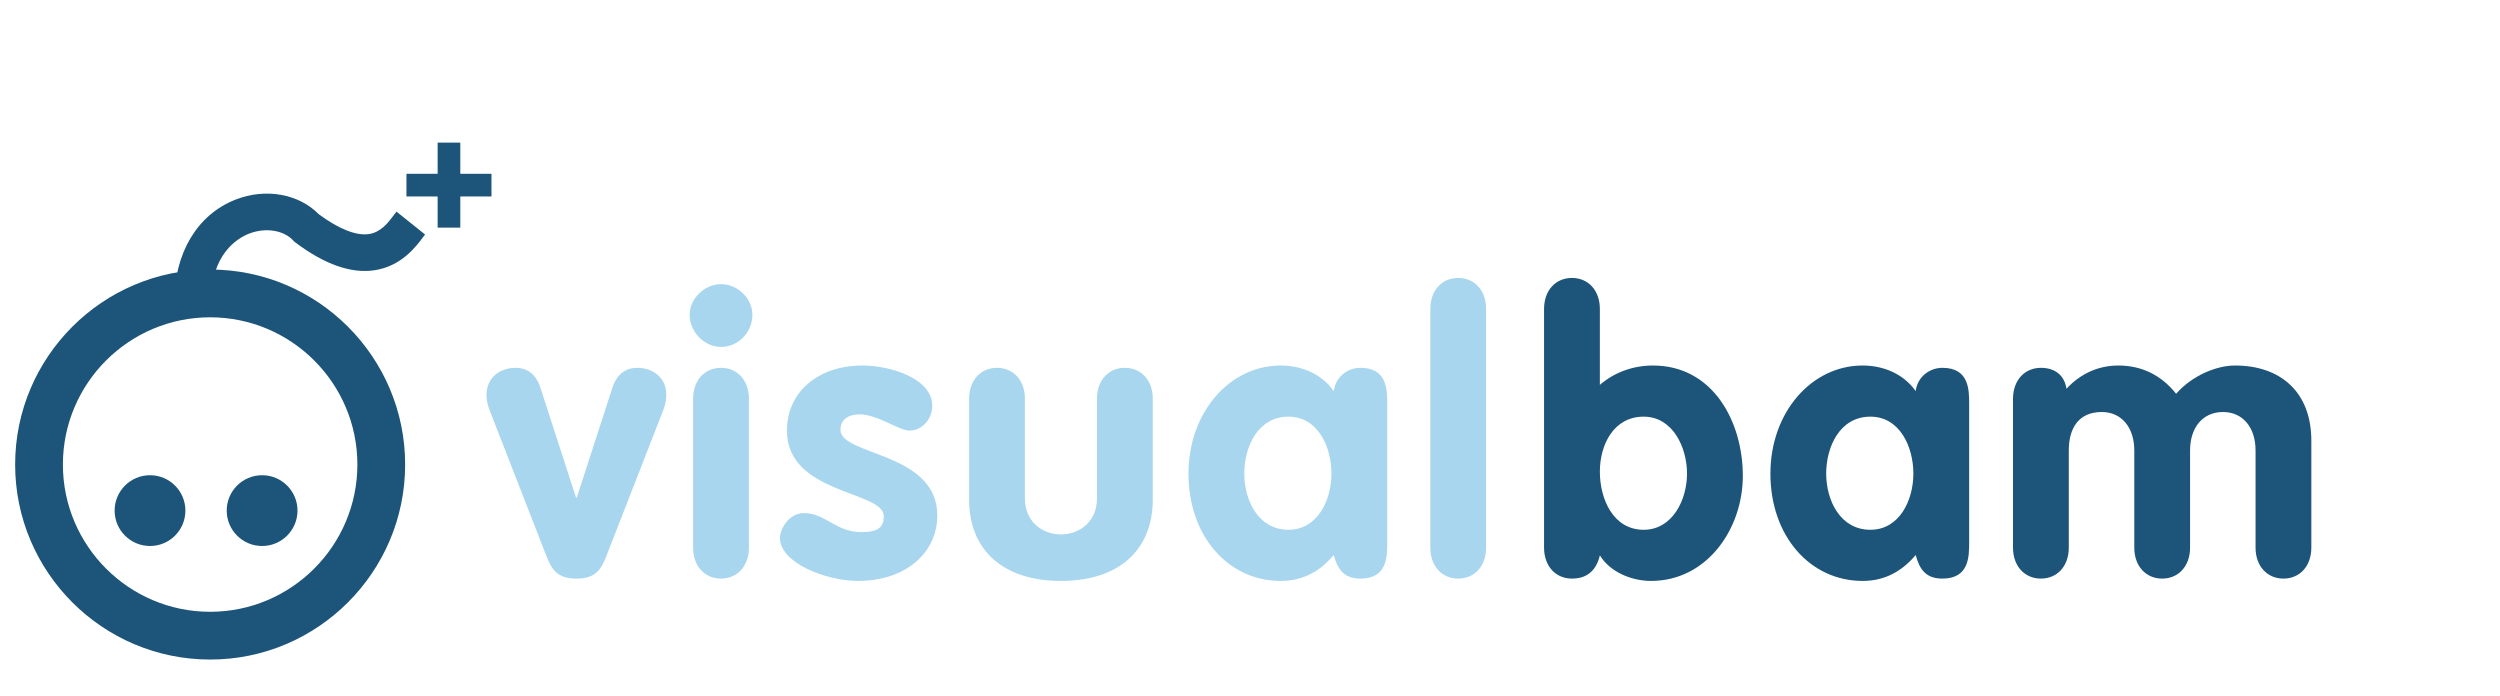
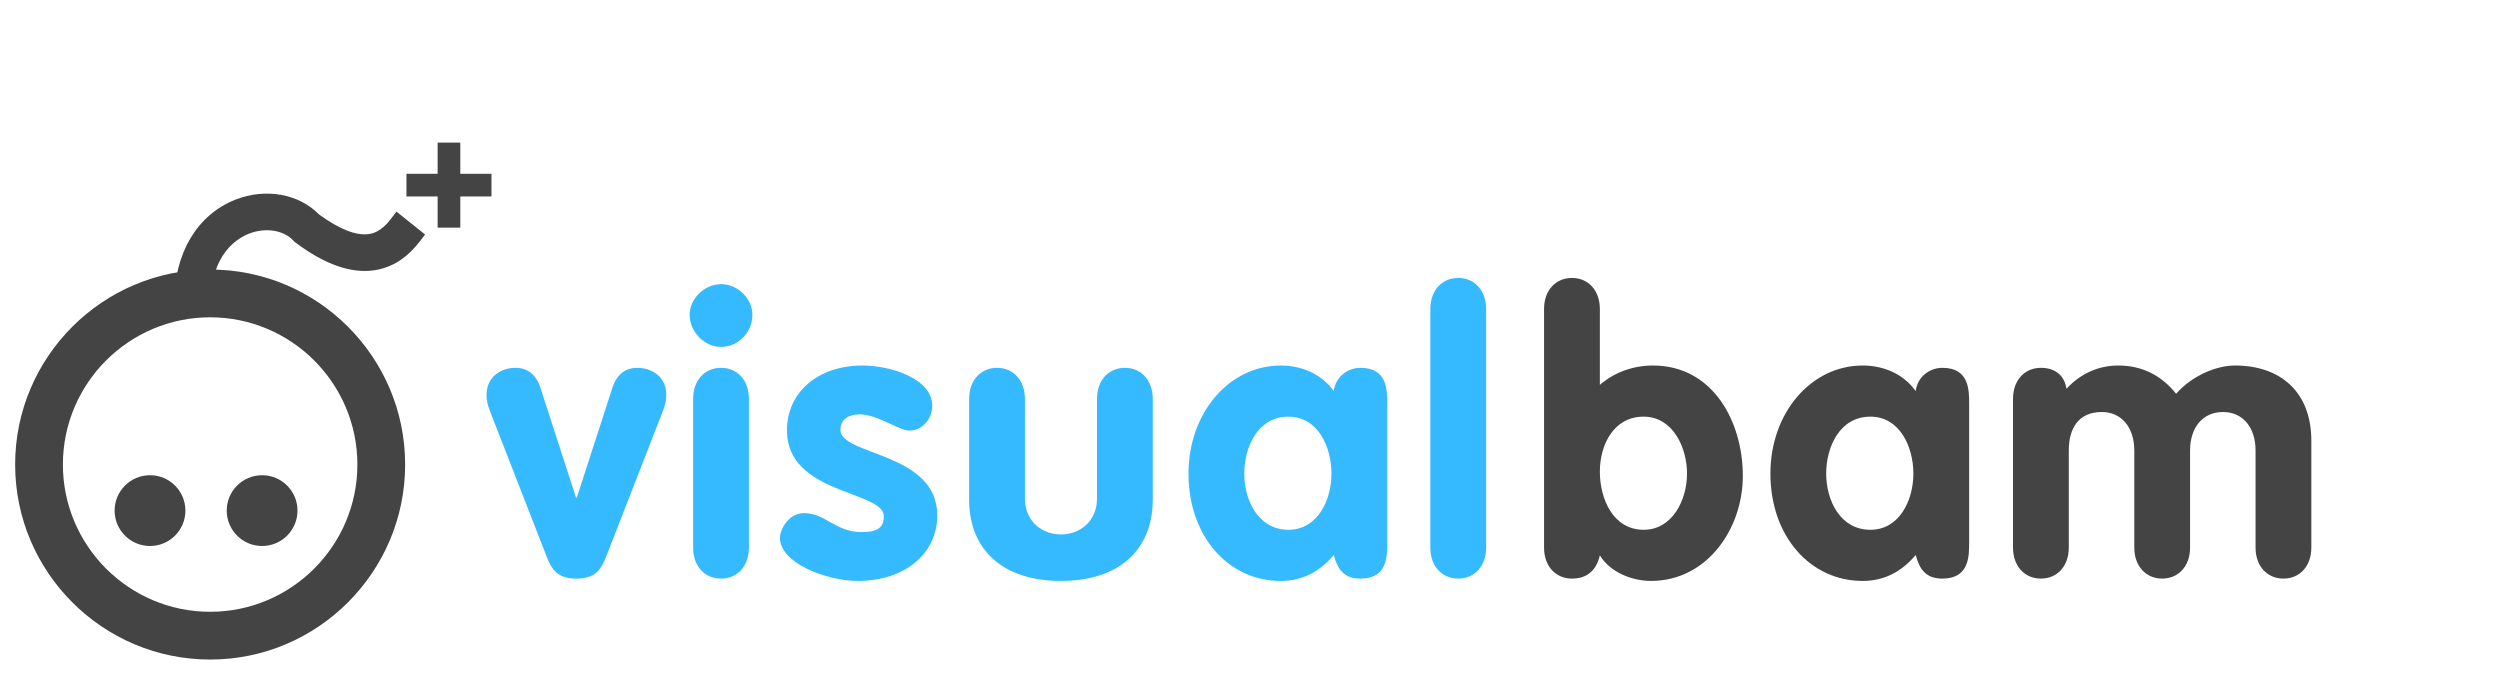
<svg xmlns="http://www.w3.org/2000/svg" version="1.1" id="Layer_1" x="0px" y="0px" width="6727.5px" height="1872.5px" viewBox="0 0 6727.5 1872.5" enable-background="new 0 0 6727.5 1872.5" xml:space="preserve">
-   <path fill="#1D547A" d="M565.487,1774.837c-289.34,0-524.744-235.384-524.744-524.76c0-289.336,235.404-524.759,524.744-524.759  c289.361,0,524.76,235.423,524.76,524.759C1090.247,1539.453,854.857,1774.837,565.487,1774.837z M565.487,853.873  c-218.478,0-396.227,177.73-396.227,396.205s177.744,396.241,396.227,396.241c218.491,0,396.228-177.768,396.228-396.241  C961.715,1031.604,783.979,853.873,565.487,853.873z" />
-   <path fill="#1D547A" d="M567.479,813.766h-98.586c0-132.646,61.717-236.098,165.045-276.671  c80.462-31.604,169.729-15.672,223.932,39.404c53.979,39.88,100.509,58.301,134.685,53.386  c32.581-4.716,52.369-31.219,66.833-50.549c2.757-3.74,5.29-7.052,7.529-9.89l76.97,61.614c-1.651,2.044-3.459,4.481-5.498,7.222  c-19.026,25.517-58.687,78.625-131.791,89.159c-62.257,8.97-133.211-16.068-211.018-74.445l-3.541-2.659l-2.981-3.221  c-26.058-28.041-75.011-35.571-119.056-18.284C639.17,640.928,567.479,683.199,567.479,813.766z" />
  <g>
-     <rect x="1177.67" y="383.788" fill="#1D547A" width="61.006" height="228.759" />
-     <rect x="1093.786" y="467.68" fill="#1D547A" width="228.757" height="60.992" />
+     <path fill="#444444" d="M565.487,1774.837c-289.34,0-524.744-235.384-524.744-524.76c0-289.336,235.404-524.759,524.744-524.759   c289.36,0,524.76,235.423,524.76,524.759C1090.247,1539.453,854.857,1774.837,565.487,1774.837z M565.487,853.873   c-218.479,0-396.228,177.73-396.228,396.205s177.744,396.241,396.228,396.241c218.491,0,396.228-177.769,396.228-396.241   C961.715,1031.604,783.979,853.873,565.487,853.873z" />
+     <path fill="#444444" d="M567.479,813.766h-98.586c0-132.646,61.718-236.098,165.045-276.671   c80.463-31.604,169.729-15.672,223.933,39.404c53.979,39.88,100.509,58.301,134.685,53.386   c32.581-4.716,52.369-31.219,66.833-50.549c2.757-3.74,5.29-7.052,7.529-9.89l76.97,61.613c-1.65,2.044-3.459,4.481-5.498,7.223   c-19.025,25.517-58.687,78.625-131.791,89.159c-62.257,8.97-133.211-16.068-211.018-74.445l-3.541-2.659l-2.981-3.221   c-26.058-28.041-75.011-35.571-119.056-18.284C639.17,640.928,567.479,683.199,567.479,813.766z" />
+     <g>
+       <rect x="1177.67" y="383.788" fill="#444444" width="61.006" height="228.759" />
+       <rect x="1093.786" y="467.68" fill="#444444" width="228.757" height="60.992" />
+     </g>
+     <g>
+       <path fill="#444444" d="M498.899,1374.005c0,52.622-42.624,95.27-95.225,95.27c-52.604,0-95.224-42.646-95.224-95.27    c0-52.578,42.619-95.185,95.224-95.185C456.275,1278.82,498.899,1321.427,498.899,1374.005z" />
+       <path fill="#444444" d="M800.557,1374.005c0,52.622-42.621,95.27-95.224,95.27c-52.604,0-95.224-42.646-95.224-95.27    c0-52.578,42.619-95.185,95.224-95.185C757.936,1278.82,800.557,1321.427,800.557,1374.005z" />
+     </g>
  </g>
  <g>
-     <path fill="#1D547A" d="M498.899,1374.005c0,52.622-42.624,95.269-95.224,95.269c-52.604,0-95.224-42.646-95.224-95.269   c0-52.578,42.619-95.185,95.224-95.185C456.275,1278.82,498.899,1321.427,498.899,1374.005z" />
-     <path fill="#1D547A" d="M800.557,1374.005c0,52.622-42.621,95.269-95.224,95.269c-52.604,0-95.224-42.646-95.224-95.269   c0-52.578,42.619-95.185,95.224-95.185C757.936,1278.82,800.557,1321.427,800.557,1374.005z" />
+     <path fill="#35BAFF" d="M1318.621,1106.613c-7.278-18.773-9.385-30.221-9.385-43.814c0-47.938,37.546-72.979,78.191-72.979   c41.708,0,59.428,30.268,66.706,53.199l95.938,296.088h2.089l95.938-296.088c7.279-22.934,24.998-53.199,66.684-53.199   c40.678,0,78.225,25.04,78.225,72.979c0,13.606-2.065,25.041-9.388,43.814l-151.186,387.896   c-14.604,38.538-30.221,62.496-81.312,62.496c-51.096,0-66.729-23.944-81.363-62.496L1318.621,1106.613z" />
+     <path fill="#35BAFF" d="M2024.677,847.02c0,46.88-37.545,86.533-84.461,86.533c-44.819,0-84.442-40.693-84.442-86.533   c0-42.761,39.637-82.364,84.442-82.364C1985.043,764.653,2024.677,803.193,2024.677,847.02z M1865.16,1073.229   c0-50.034,31.24-83.408,75.056-83.408c43.772,0,75.095,33.374,75.095,83.408v400.394c0,50.041-31.32,83.371-75.095,83.371   c-43.813,0-75.056-33.33-75.056-83.371V1073.229z" />
+     <path fill="#35BAFF" d="M2447.117,1158.718c-28.145,0-85.479-43.724-134.467-43.724c-27.123,0-51.094,12.494-51.094,41.659   c0,69.866,260.684,59.427,260.684,230.427c0,100.088-84.479,176.182-213.75,176.182c-84.443,0-209.604-47.938-209.604-115.748   c0-22.886,22.936-66.701,64.678-66.701c58.373,0,84.457,51.096,155.348,51.096c45.875,0,59.434-14.604,59.434-42.768   c0-68.809-260.684-58.365-260.684-230.423c0-104.253,84.504-175.126,203.336-175.126c74.024,0,187.672,34.381,187.672,108.421   C2508.652,1126.399,2482.6,1158.718,2447.117,1158.718z" />
+     <path fill="#35BAFF" d="M2607.898,1073.229c0-50.034,31.289-83.408,75.029-83.408c43.816,0,75.096,33.374,75.096,83.408v267.986   c0,62.588,46.934,96.924,96.975,96.924c50.064,0,96.975-34.336,96.975-96.924v-267.986c0-50.034,31.277-83.414,75.032-83.414   c43.813,0,75.081,33.38,75.081,83.414v271.094c0,133.461-88.604,218.939-247.1,218.939s-247.104-85.479-247.104-218.939v-271.094   H2607.898z" />
+     <path fill="#35BAFF" d="M3733.084,1459.02c0,38.561,0,97.985-71.949,97.985c-43.771,0-61.516-23.944-71.957-63.545   c-38.576,45.868-85.475,69.826-142.793,69.826c-140.788,0-248.178-119.908-248.178-288.81   c0-164.686,110.521-290.873,248.178-290.873c55.205,0,109.444,21.894,142.793,68.812c4.16-36.492,35.463-62.595,71.957-62.595   c71.949,0,71.949,59.429,71.949,98.026V1459.02z M3467.223,1425.634c78.176,0,115.723-79.206,115.723-151.181   s-36.49-153.244-115.723-153.244c-82.371,0-118.889,81.27-118.889,153.244C3348.334,1346.427,3385.904,1425.634,3467.223,1425.634z   " />
+     <path fill="#35BAFF" d="M3849.009,831.354c0-50.041,31.278-83.414,75.059-83.414c43.797,0,75.067,33.374,75.067,83.414v642.269   c0,50.041-31.271,83.371-75.068,83.371c-43.778,0-75.057-33.33-75.057-83.371L3849.009,831.354L3849.009,831.354z" />
  </g>
  <g>
-     <path fill="#A7D6EE" d="M1318.621,1106.613c-7.278-18.773-9.385-30.221-9.385-43.814c0-47.939,37.546-72.979,78.192-72.979   c41.708,0,59.427,30.268,66.706,53.2l95.938,296.087h2.089l95.938-296.087c7.279-22.934,24.998-53.2,66.683-53.2   c40.678,0,78.225,25.04,78.225,72.979c0,13.606-2.066,25.041-9.388,43.814l-151.185,387.896   c-14.604,38.538-30.221,62.496-81.313,62.496c-51.096,0-66.729-23.944-81.363-62.496L1318.621,1106.613z" />
-     <path fill="#A7D6EE" d="M2024.677,847.02c0,46.879-37.545,86.533-84.461,86.533c-44.819,0-84.442-40.694-84.442-86.533   c0-42.761,39.636-82.365,84.442-82.365C1985.043,764.653,2024.677,803.193,2024.677,847.02z M1865.16,1073.229   c0-50.035,31.24-83.409,75.056-83.409c43.772,0,75.095,33.374,75.095,83.409v400.393c0,50.041-31.321,83.371-75.095,83.371   c-43.814,0-75.056-33.33-75.056-83.371V1073.229z" />
-     <path fill="#A7D6EE" d="M2447.117,1158.718c-28.144,0-85.479-43.724-134.467-43.724c-27.123,0-51.093,12.494-51.093,41.659   c0,69.866,260.683,59.427,260.683,230.427c0,100.088-84.479,176.182-213.75,176.182c-84.443,0-209.603-47.938-209.603-115.748   c0-22.886,22.935-66.701,64.678-66.701c58.373,0,84.457,51.095,155.347,51.095c45.875,0,59.434-14.604,59.434-42.767   c0-68.809-260.684-58.366-260.684-230.423c0-104.253,84.504-175.126,203.336-175.126c74.025,0,187.672,34.381,187.672,108.421   C2508.652,1126.399,2482.6,1158.718,2447.117,1158.718z" />
-     <path fill="#A7D6EE" d="M2607.898,1073.229c0-50.035,31.289-83.409,75.03-83.409c43.816,0,75.095,33.374,75.095,83.409v267.986   c0,62.588,46.934,96.924,96.975,96.924c50.064,0,96.975-34.336,96.975-96.924v-267.986c0-50.035,31.277-83.415,75.032-83.415   c43.813,0,75.081,33.38,75.081,83.415v271.093c0,133.461-88.604,218.94-247.1,218.94s-247.103-85.479-247.103-218.94v-271.093   H2607.898z" />
-     <path fill="#A7D6EE" d="M3733.084,1459.02c0,38.56,0,97.985-71.949,97.985c-43.772,0-61.516-23.944-71.957-63.545   c-38.576,45.868-85.475,69.826-142.793,69.826c-140.788,0-248.178-119.908-248.178-288.81   c0-164.685,110.521-290.873,248.178-290.873c55.205,0,109.444,21.894,142.793,68.813c4.16-36.492,35.463-62.595,71.957-62.595   c71.949,0,71.949,59.429,71.949,98.026V1459.02z M3467.223,1425.634c78.176,0,115.723-79.206,115.723-151.181   s-36.491-153.244-115.723-153.244c-82.371,0-118.889,81.27-118.889,153.244C3348.334,1346.427,3385.904,1425.634,3467.223,1425.634   z" />
-     <path fill="#A7D6EE" d="M3849.009,831.354c0-50.041,31.278-83.415,75.058-83.415c43.797,0,75.068,33.374,75.068,83.415v642.268   c0,50.041-31.271,83.371-75.069,83.371c-43.778,0-75.057-33.33-75.057-83.371V831.354z" />
-     <path fill="#1D547A" d="M4155.046,831.354c0-50.041,31.292-83.415,75.082-83.415c43.796,0,75.095,33.374,75.095,83.415v204.339   c39.599-34.38,90.705-52.101,142.828-52.101c161.627,0,241.897,151.182,241.897,297.144c0,141.798-95.919,282.539-247.124,282.539   c-51.07,0-109.484-22.936-137.602-68.766c-9.412,39.605-33.375,62.496-75.096,62.496c-43.779,0-75.082-33.331-75.082-83.372   L4155.046,831.354L4155.046,831.354z M4423.021,1425.634c78.199,0,116.752-81.312,116.752-151.181   c0-70.879-38.541-153.244-116.752-153.244c-80.283,0-117.799,75.092-117.799,148.02   C4305.223,1342.219,4340.648,1425.634,4423.021,1425.634z" />
-     <path fill="#1D547A" d="M5299.014,1459.02c0,38.56,0,97.985-71.957,97.985c-43.783,0-61.479-23.944-71.895-63.545   c-38.564,45.868-85.523,69.826-142.85,69.826c-140.732,0-248.123-119.908-248.123-288.81   c0-164.685,110.483-290.873,248.123-290.873c55.269,0,109.498,21.894,142.85,68.813c4.158-36.492,35.438-62.595,71.895-62.595   c71.957,0,71.957,59.429,71.957,98.026V1459.02z M5033.158,1425.634c78.2,0,115.725-79.206,115.725-151.181   s-36.471-153.244-115.725-153.244c-82.372,0-118.883,81.27-118.883,153.244C4914.275,1346.427,4951.852,1425.634,5033.158,1425.634   z" />
-     <path fill="#1D547A" d="M5417.01,1073.229c0-50.035,31.288-83.409,75.092-83.409c38.564,0,63.588,20.881,68.789,56.312   c36.518-39.604,84.469-62.54,139.734-62.54c62.535,0,115.725,26.056,155.321,76.1c41.722-47.984,107.392-76.1,158.483-76.1   c121.967,0,205.381,70.873,205.381,202.233v287.795c0,50.041-31.267,83.371-75.057,83.371c-43.791,0-75.051-33.33-75.051-83.371   v-261.7c0-60.479-33.369-103.192-87.582-103.192c-55.289,0-88.641,42.713-88.641,103.192v261.7   c0,50.041-31.277,83.371-75.063,83.371c-43.789,0-75.044-33.33-75.044-83.371v-261.7c0-60.479-33.374-103.192-87.587-103.192   c-61.534,0-88.663,42.713-88.663,103.192v261.7c0,50.041-31.249,83.371-75.035,83.371c-43.792,0-75.094-33.33-75.094-83.371   v-400.394h0.016V1073.229z" />
+     <path fill="#444444" d="M4155.046,831.354c0-50.041,31.292-83.414,75.082-83.414c43.796,0,75.095,33.374,75.095,83.414v204.34   c39.6-34.381,90.705-52.102,142.828-52.102c161.627,0,241.897,151.182,241.897,297.145c0,141.798-95.919,282.539-247.124,282.539   c-51.07,0-109.484-22.937-137.602-68.767c-9.412,39.605-33.375,62.496-75.097,62.496c-43.778,0-75.082-33.331-75.082-83.372   L4155.046,831.354L4155.046,831.354z M4423.021,1425.634c78.199,0,116.752-81.312,116.752-151.181   c0-70.879-38.541-153.244-116.752-153.244c-80.283,0-117.799,75.092-117.799,148.02   C4305.223,1342.219,4340.648,1425.634,4423.021,1425.634z" />
+     <path fill="#444444" d="M5299.014,1459.02c0,38.561,0,97.985-71.957,97.985c-43.783,0-61.479-23.944-71.895-63.545   c-38.564,45.868-85.523,69.826-142.85,69.826c-140.732,0-248.123-119.908-248.123-288.81   c0-164.686,110.482-290.873,248.123-290.873c55.269,0,109.498,21.894,142.85,68.812c4.158-36.492,35.438-62.595,71.895-62.595   c71.957,0,71.957,59.429,71.957,98.026V1459.02z M5033.158,1425.634c78.2,0,115.725-79.206,115.725-151.181   s-36.471-153.244-115.725-153.244c-82.372,0-118.883,81.27-118.883,153.244C4914.275,1346.427,4951.852,1425.634,5033.158,1425.634   z" />
+     <path fill="#444444" d="M5417.01,1073.229c0-50.034,31.288-83.408,75.092-83.408c38.564,0,63.588,20.881,68.789,56.312   c36.518-39.604,84.469-62.54,139.734-62.54c62.535,0,115.725,26.057,155.32,76.101c41.723-47.984,107.393-76.101,158.482-76.101   c121.967,0,205.381,70.873,205.381,202.233v287.795c0,50.041-31.267,83.371-75.057,83.371c-43.791,0-75.051-33.33-75.051-83.371   v-261.7c0-60.479-33.369-103.191-87.582-103.191c-55.289,0-88.641,42.713-88.641,103.191v261.7   c0,50.041-31.277,83.371-75.063,83.371c-43.789,0-75.044-33.33-75.044-83.371v-261.7c0-60.479-33.374-103.191-87.587-103.191   c-61.534,0-88.663,42.713-88.663,103.191v261.7c0,50.041-31.249,83.371-75.035,83.371c-43.792,0-75.094-33.33-75.094-83.371   v-400.394h0.016v0.002H5417.01z" />
+   </g>
+   <g>
+     <path fill="#444444" d="M4351.428,0c-97.225,0-176.327-79.095-176.327-176.334c0-97.227,79.103-176.336,176.327-176.336   c97.236,0,176.335,79.109,176.335,176.336C4527.763-79.095,4448.668,0,4351.428,0z M4351.428-309.471   c-73.414,0-133.144,59.722-133.144,133.136s59.726,133.147,133.144,133.147c73.422,0,133.147-59.733,133.147-133.147   S4424.85-309.471,4351.428-309.471z" />
+     <path fill="#444444" d="M4352.096-322.95h-33.127c0-44.572,20.739-79.336,55.461-92.969c27.041-10.621,57.035-5.266,75.251,13.242   c18.138,13.4,33.774,19.59,45.257,17.938c10.947-1.584,17.598-10.49,22.456-16.986c0.927-1.256,1.778-2.37,2.529-3.323   l25.866,20.704c-0.555,0.686-1.161,1.505-1.848,2.427c-6.392,8.574-19.722,26.42-44.287,29.959   c-20.921,3.015-44.764-5.398-70.906-25.016l-1.193-0.893l-0.998-1.082c-8.756-9.424-25.208-11.954-40.008-6.144   C4376.191-381.028,4352.096-366.823,4352.096-322.95z" />
+     <g>
+       <rect x="4557.143" y="-467.435" fill="#444444" width="20.497" height="76.869" />
+       <rect x="4528.955" y="-439.245" fill="#444444" width="76.867" height="20.494" />
+     </g>
+     <g>
+       <path fill="#444444" d="M4329.051-134.692c0,17.685-14.32,32.013-31.994,32.013c-17.678,0-32-14.329-32-32.013    c0-17.667,14.322-31.984,32-31.984C4314.73-166.677,4329.051-152.359,4329.051-134.692z" />
+       <path fill="#444444" d="M4430.419-134.692c0,17.685-14.321,32.013-31.995,32.013c-17.678,0-31.998-14.329-31.998-32.013    c0-17.667,14.32-31.984,31.998-31.984C4416.098-166.677,4430.419-152.359,4430.419-134.692z" />
+     </g>
+   </g>
+   <g>
+     <path fill="#35BAFF" d="M4604.508-224.542c-2.45-6.31-3.154-10.156-3.154-14.724c0-16.109,12.615-24.523,26.271-24.523   c14.016,0,19.969,10.171,22.416,17.876l32.24,99.494h0.7l32.239-99.494c2.443-7.705,8.4-17.876,22.406-17.876   c13.667,0,26.285,8.415,26.285,24.523c0,4.572-0.693,8.415-3.154,14.724L4709.953-94.2c-4.904,12.953-10.153,21.001-27.32,21.001   c-17.17,0-22.424-8.045-27.342-21.001L4604.508-224.542z" />
+     <path fill="#35BAFF" d="M4841.761-311.774c0,15.751-12.614,29.078-28.381,29.078c-15.062,0-28.377-13.675-28.377-29.078   c0-14.37,13.323-27.678,28.377-27.678C4828.441-339.452,4841.761-326.501,4841.761-311.774z M4788.158-235.762   c0-16.813,10.498-28.028,25.222-28.028c14.71,0,25.233,11.215,25.233,28.028v134.545c0,16.815-10.523,28.014-25.233,28.014   c-14.724,0-25.222-11.199-25.222-28.014V-235.762z" />
+     <path fill="#35BAFF" d="M4983.715-207.034c-9.457,0-28.723-14.693-45.186-14.693c-9.111,0-17.167,4.198-17.167,14   c0,23.478,87.597,19.968,87.597,77.43c0,33.633-28.389,59.201-71.827,59.201c-28.374,0-70.433-16.107-70.433-38.894   c0-7.689,7.707-22.413,21.73-22.413c19.617,0,28.384,17.17,52.205,17.17c15.414,0,19.97-4.908,19.97-14.372   c0-23.124-87.597-19.614-87.597-77.43c0-35.033,28.396-58.849,68.324-58.849c24.877,0,63.066,11.553,63.066,36.435   C5004.392-217.894,4995.636-207.034,4983.715-207.034z" />
+     <path fill="#35BAFF" d="M5037.741-235.762c0-16.813,10.517-28.028,25.212-28.028c14.724,0,25.236,11.215,25.236,28.028v90.05   c0,21.033,15.77,32.57,32.585,32.57c16.825,0,32.585-11.537,32.585-32.57v-90.05c0-16.813,10.512-28.03,25.215-28.03   c14.724,0,25.229,11.217,25.229,28.03v91.096c0,44.847-29.771,73.569-83.033,73.569c-53.262,0-83.032-28.722-83.032-73.569v-91.096   H5037.741z" />
+     <path fill="#35BAFF" d="M5415.838-106.125c0,12.956,0,32.926-24.178,32.926c-14.709,0-20.67-8.045-24.18-21.353   c-12.96,15.414-28.723,23.465-47.98,23.465c-47.312,0-83.396-40.295-83.396-97.049c0-55.34,37.137-97.743,83.396-97.743   c18.551,0,36.773,7.357,47.98,23.123c1.397-12.263,11.918-21.033,24.18-21.033c24.178,0,24.178,19.97,24.178,32.938V-106.125z    M5326.503-117.342c26.268,0,38.883-26.617,38.883-50.804c0-24.184-12.259-51.492-38.883-51.492   c-27.681,0-39.954,27.308-39.954,51.492C5286.549-143.958,5299.175-117.342,5326.503-117.342z" />
+     <path fill="#35BAFF" d="M5454.793-317.04c0-16.815,10.509-28.03,25.222-28.03c14.717,0,25.226,11.215,25.226,28.03v215.823   c0,16.815-10.509,28.014-25.226,28.014c-14.71,0-25.222-11.199-25.222-28.014V-317.04L5454.793-317.04z" />
+   </g>
+   <g>
+     <path fill="#444444" d="M5557.629-317.04c0-16.815,10.518-28.03,25.23-28.03c14.717,0,25.236,11.215,25.236,28.03v68.665   c13.305-11.553,30.479-17.509,47.995-17.509c54.311,0,81.282,50.803,81.282,99.85c0,47.649-32.231,94.943-83.039,94.943   c-17.164,0-36.792-7.707-46.238-23.11c-3.165,13.308-11.217,21.001-25.236,21.001c-14.709,0-25.23-11.199-25.23-28.014V-317.04   L5557.629-317.04z M5647.68-117.342c26.275,0,39.23-27.324,39.23-50.804c0-23.816-12.951-51.492-39.23-51.492   c-26.979,0-39.584,25.233-39.584,49.739C5608.096-145.374,5620-117.342,5647.68-117.342z" />
+     <path fill="#444444" d="M5942.039-106.125c0,12.956,0,32.926-24.182,32.926c-14.713,0-20.658-8.045-24.158-21.353   c-12.956,15.414-28.736,23.465-48.002,23.465c-47.29,0-83.378-40.295-83.378-97.049c0-55.34,37.126-97.743,83.378-97.743   c18.572,0,36.795,7.357,48.002,23.123c1.397-12.263,11.906-21.033,24.158-21.033c24.182,0,24.182,19.97,24.182,32.938V-106.125z    M5852.703-117.342c26.279,0,38.887-26.617,38.887-50.804c0-24.184-12.256-51.492-38.887-51.492   c-27.68,0-39.949,27.308-39.949,51.492C5812.754-143.958,5825.383-117.342,5852.703-117.342z" />
+     <path fill="#444444" d="M5981.69-235.762c0-16.813,10.513-28.028,25.229-28.028c12.96,0,21.371,7.017,23.117,18.924   c12.27-13.308,28.385-21.017,46.956-21.017c21.012,0,38.886,8.756,52.19,25.573c14.021-16.125,36.088-25.573,53.256-25.573   c40.984,0,69.013,23.816,69.013,67.957v96.709c0,16.815-10.506,28.014-25.219,28.014c-14.717,0-25.22-11.199-25.22-28.014v-87.941   c0-20.322-11.213-34.675-29.43-34.675c-18.578,0-29.789,14.354-29.789,34.675v87.941c0,16.815-10.509,28.014-25.222,28.014   c-14.714,0-25.22-11.199-25.22-28.014v-87.941c0-20.322-11.213-34.675-29.43-34.675c-20.677,0-29.792,14.354-29.792,34.675v87.941   c0,16.815-10.503,28.014-25.216,28.014c-14.717,0-25.232-11.199-25.232-28.014v-134.545h0.003l0,0H5981.69z" />
  </g>
</svg>
